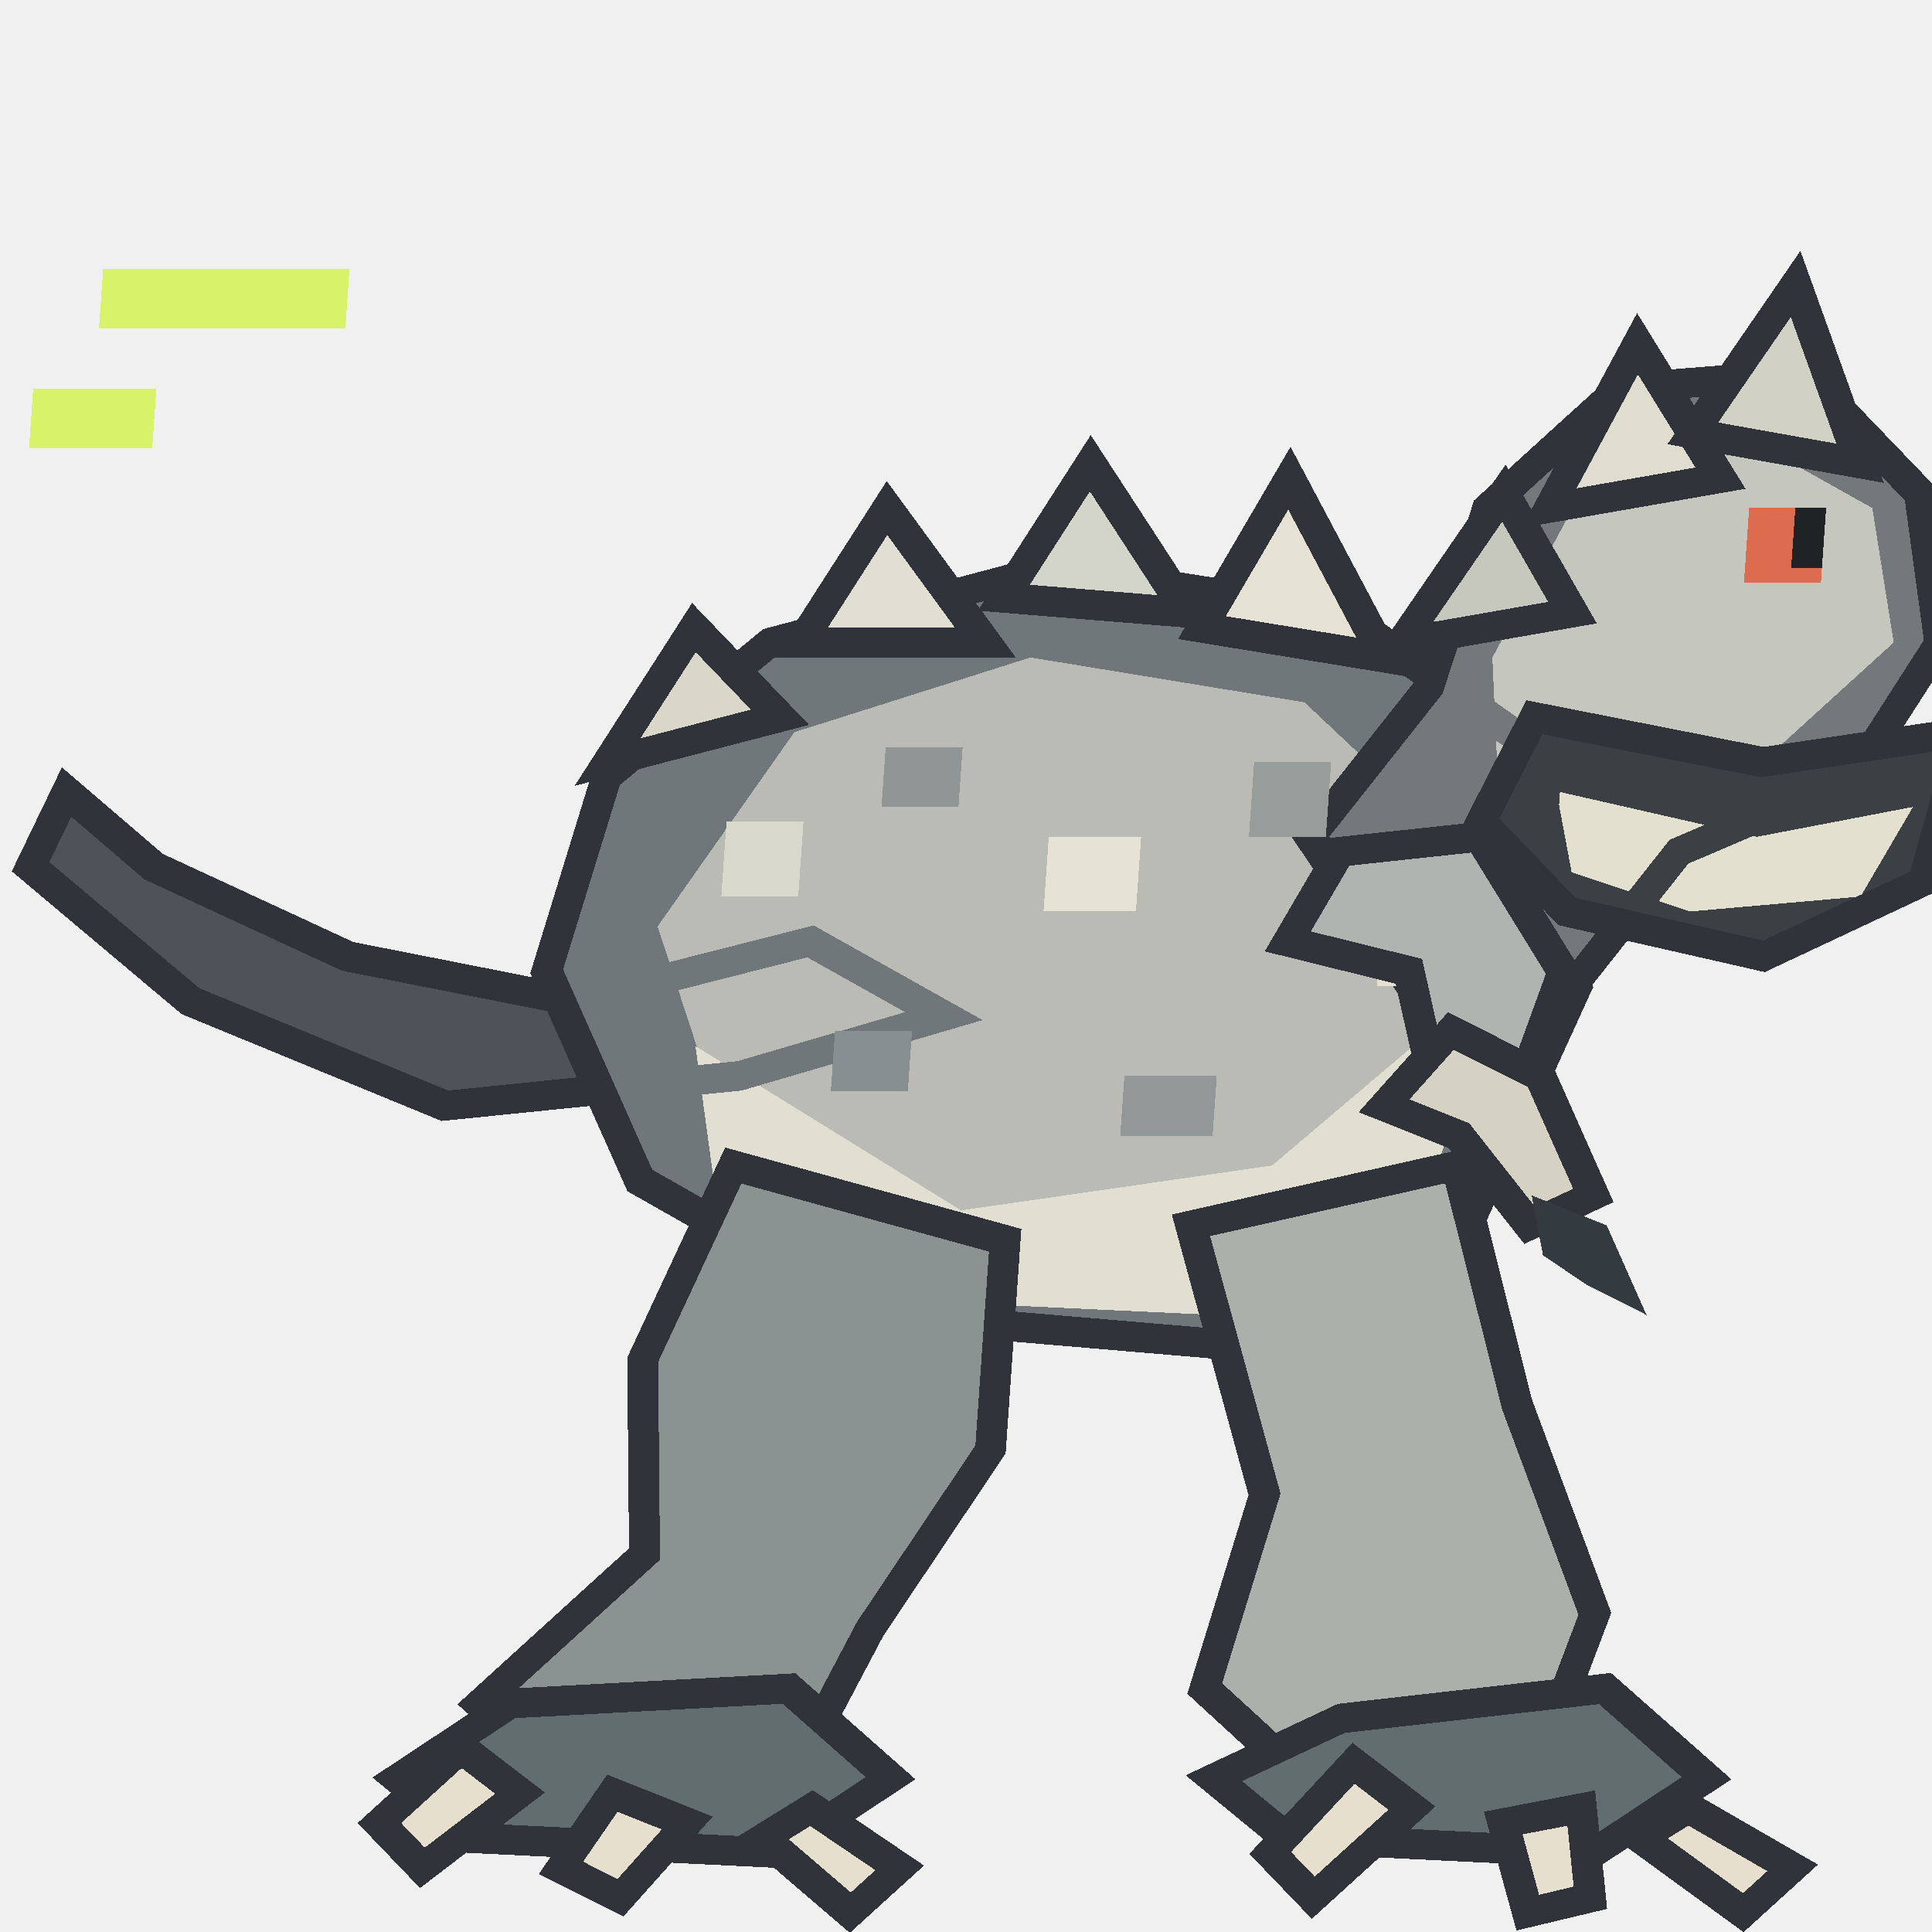
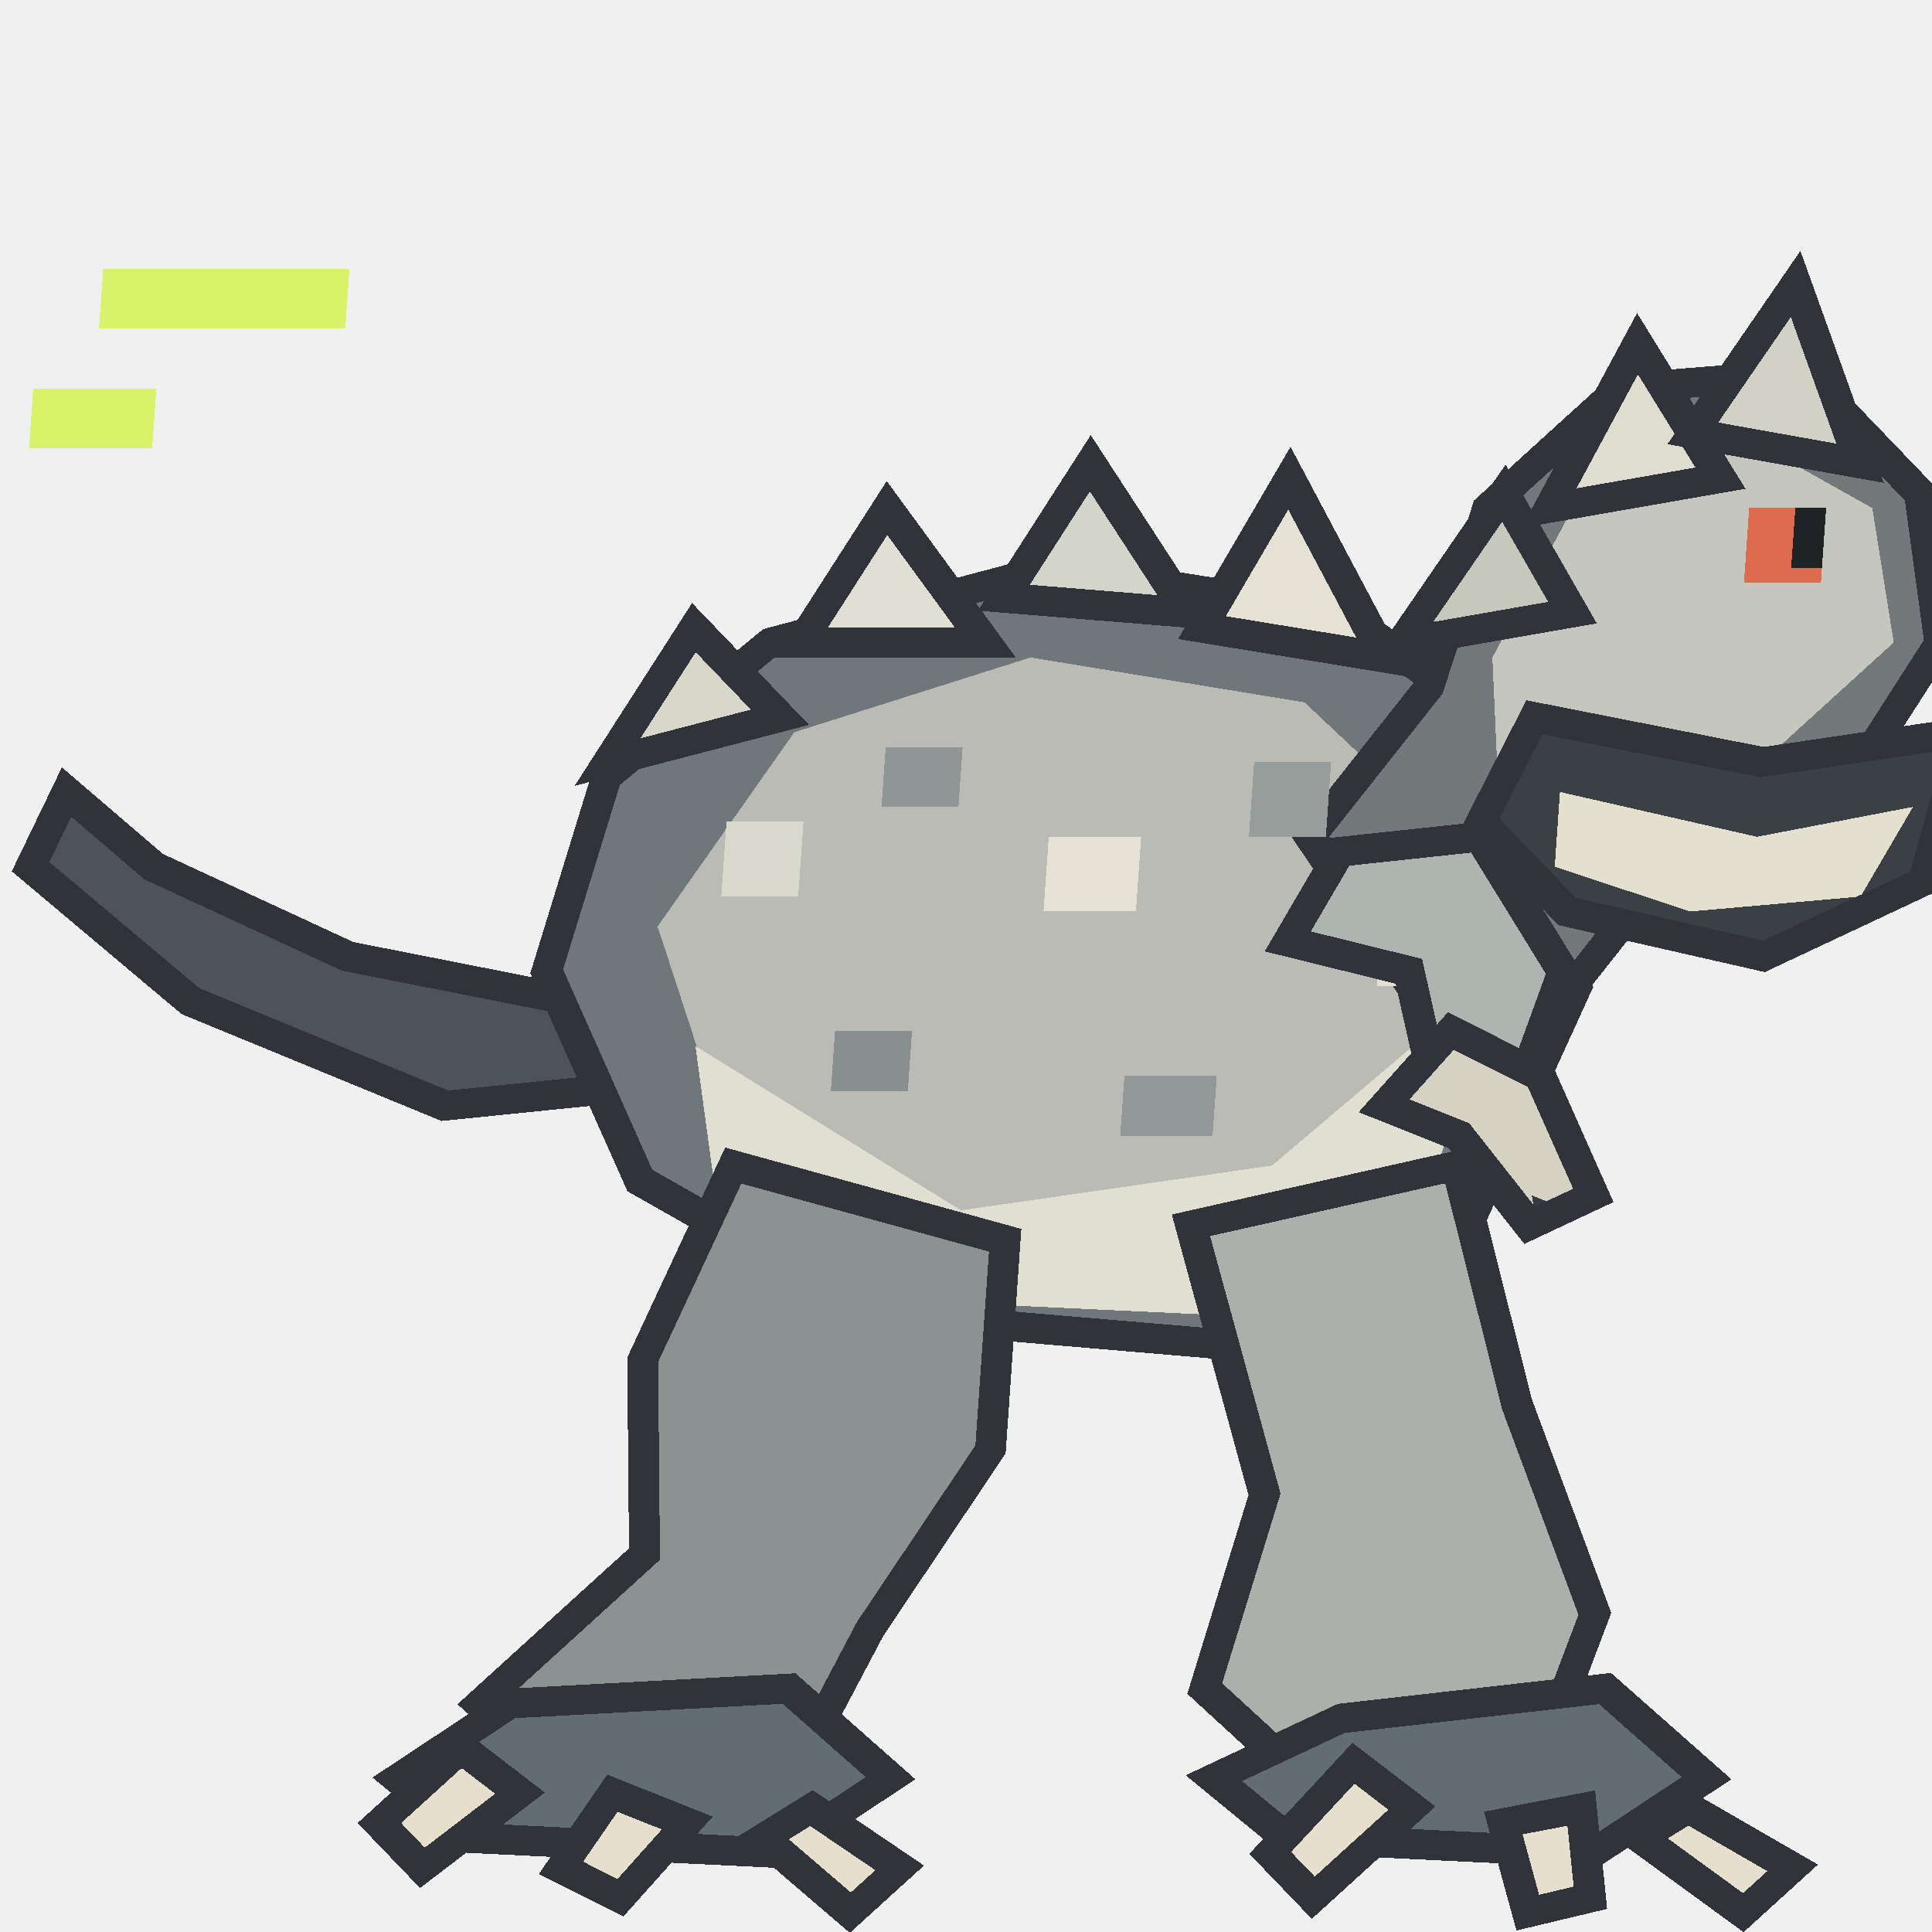
<svg xmlns="http://www.w3.org/2000/svg" data-pose="attack" data-feet-orientation="forward" viewBox="0 0 128 128" shape-rendering="crispEdges" role="img" aria-label="Indominus Rex" data-character="Indominus Rex" data-species="Indominus rex hybrid" data-origin="Jurassic World" data-anatomy="massive pale theropod elongated skull dorsal osteoderms powerful hindlimbs">
  <g data-pose-transform="attack" transform="translate(4 0) skewX(-4) scale(1.02 .99)">
    <g stroke="#30343a" stroke-width="2" stroke-linejoin="miter">
      <defs>
-         <mask id="dino-outline-mask-2" maskUnits="userSpaceOnUse" x="0" y="0" width="128" height="128" style="mask-type:luminance">
+         <mask id="dino-ink-mask-1" maskUnits="userSpaceOnUse" x="0" y="0" width="128" height="128" style="mask-type:luminance">
          <g fill="#ffffff" stroke="none">
-             <polygon points="53,63 38,67 23,64 10,58 4,53 2,58 13,67 30,74 49,72 62,68" />
-             <polygon points="36,65 39,52 49,43 67,38 86,41 99,50 103,66 97,82 82,90 59,88 43,79" />
-             <polygon points="85,56 92,46 95,34 103,26 115,25 123,33 125,43 120,52 109,57 102,67 93,67" />
-             <polygon points="99,48 114,51 127,49 125,59 115,64 102,61 96,55" />
-             <polygon points="39,51 44,42 50,48" />
-             <polygon points="51,43 56,34 63,43" />
-             <polygon points="64,40 69,31 76,41" />
-             <polygon points="77,42 82,32 89,44" />
-             <polygon points="90,43 96,33 101,41" />
-             <polygon points="99,34 104,23 110,32" />
-             <polygon points="108,29 114,19 119,31" />
-             <polygon points="87,57 96,56 102,65 100,72 94,72 92,65 84,63" />
-             <polygon points="95,69 101,72 105,80 101,82 96,76 91,74" />
+             <polygon points="36,65 39,52 49,43 67,38 86,41 99,50 103,66 97,82 82,90 59,88 43,79" fill="#ffffff" stroke="none" />
+           </g>
+           <polygon points="36,65 39,52 49,43 67,38 86,41 99,50 103,66 97,82 82,90 59,88 43,79" fill="none" stroke="#000000" stroke-width="2" stroke-linejoin="miter" />
+         </mask>
+         <mask id="dino-ink-mask-2" maskUnits="userSpaceOnUse" x="0" y="0" width="128" height="128" style="mask-type:luminance">
+           <g fill="#ffffff" stroke="none">
+             <polygon points="85,56 92,46 95,34 103,26 115,25 123,33 125,43 120,52 109,57 102,67 93,67" fill="#ffffff" stroke="none" />
+           </g>
+           <polygon points="85,56 92,46 95,34 103,26 115,25 123,33 125,43 120,52 109,57 102,67 93,67" fill="none" stroke="#000000" stroke-width="2" stroke-linejoin="miter" />
+         </mask>
+         <mask id="dino-ink-mask-3" maskUnits="userSpaceOnUse" x="0" y="0" width="128" height="128" style="mask-type:luminance">
+           <g fill="#ffffff" stroke="none">
+             <polygon points="99,48 114,51 127,49 125,59 115,64 102,61 96,55" fill="#ffffff" stroke="none" />
+           </g>
+           <polygon points="99,48 114,51 127,49 125,59 115,64 102,61 96,55" fill="none" stroke="#000000" stroke-width="2" stroke-linejoin="miter" />
+         </mask>
+         <mask id="dino-ink-mask-4" maskUnits="userSpaceOnUse" x="0" y="0" width="128" height="128" style="mask-type:luminance">
+           <g fill="#ffffff" stroke="none">
+             <polygon points="53,63 38,67 23,64 10,58 4,53 2,58 13,67 30,74 49,72 62,68" fill="#ffffff" stroke="none" />
+             <polygon points="36,65 39,52 49,43 67,38 86,41 99,50 103,66 97,82 82,90 59,88 43,79" fill="#ffffff" stroke="none" />
+             <polygon points="85,56 92,46 95,34 103,26 115,25 123,33 125,43 120,52 109,57 102,67 93,67" fill="#ffffff" stroke="none" />
+             <polygon points="99,48 114,51 127,49 125,59 115,64 102,61 96,55" fill="#ffffff" stroke="none" />
+             <polygon points="39,51 44,42 50,48" fill="#ffffff" stroke="none" />
+             <polygon points="51,43 56,34 63,43" fill="#ffffff" stroke="none" />
+             <polygon points="64,40 69,31 76,41" fill="#ffffff" stroke="none" />
+             <polygon points="77,42 82,32 89,44" fill="#ffffff" stroke="none" />
+             <polygon points="90,43 96,33 101,41" fill="#ffffff" stroke="none" />
+             <polygon points="99,34 104,23 110,32" fill="#ffffff" stroke="none" />
+             <polygon points="108,29 114,19 119,31" fill="#ffffff" stroke="none" />
+             <polygon points="87,57 96,56 102,65 100,72 94,72 92,65 84,63" fill="#ffffff" stroke="none" />
+             <polygon points="95,69 101,72 105,80 101,82 96,76 91,74" fill="#ffffff" stroke="none" />
+             <polygon points="49,78 67,83 67,97 60,109 56,118 42,120 35,114 45,104 44,91" fill="#ffffff" stroke="none" />
+             <polygon points="79,82 96,78 101,94 107,108 104,118 91,121 82,113 85,100" fill="#ffffff" stroke="none" />
+             <polygon points="37,114 55,113 62,119 55,124 35,123 30,119" fill="#ffffff" stroke="none" />
+             <polygon points="91,115 108,113 115,119 108,124 88,123 83,119" fill="#ffffff" stroke="none" />
+             <polygon points="38,120 32,125 29,122 34,117" fill="#ffffff" stroke="none" />
+             <polygon points="49,122 45,127 41,125 44,120" fill="#ffffff" stroke="none" />
+             <polygon points="57,121 63,125 60,128 54,123" fill="#ffffff" stroke="none" />
+             <polygon points="96,121 90,127 87,124 92,118" fill="#ffffff" stroke="none" />
+             <polygon points="107,121 108,127 104,128 102,122" fill="#ffffff" stroke="none" />
+             <polygon points="114,121 121,125 118,128 111,123" fill="#ffffff" stroke="none" />
          </g>
          <polygon points="53,63 38,67 23,64 10,58 4,53 2,58 13,67 30,74 49,72 62,68" fill="none" stroke="#000000" stroke-width="2" stroke-linejoin="miter" />
          <polygon points="36,65 39,52 49,43 67,38 86,41 99,50 103,66 97,82 82,90 59,88 43,79" fill="none" stroke="#000000" stroke-width="2" stroke-linejoin="miter" />
          <polygon points="85,56 92,46 95,34 103,26 115,25 123,33 125,43 120,52 109,57 102,67 93,67" fill="none" stroke="#000000" stroke-width="2" stroke-linejoin="miter" />
          <polygon points="99,48 114,51 127,49 125,59 115,64 102,61 96,55" fill="none" stroke="#000000" stroke-width="2" stroke-linejoin="miter" />
          <polygon points="39,51 44,42 50,48" fill="none" stroke="#000000" stroke-width="2" stroke-linejoin="miter" />
          <polygon points="51,43 56,34 63,43" fill="none" stroke="#000000" stroke-width="2" stroke-linejoin="miter" />
          <polygon points="64,40 69,31 76,41" fill="none" stroke="#000000" stroke-width="2" stroke-linejoin="miter" />
          <polygon points="77,42 82,32 89,44" fill="none" stroke="#000000" stroke-width="2" stroke-linejoin="miter" />
          <polygon points="90,43 96,33 101,41" fill="none" stroke="#000000" stroke-width="2" stroke-linejoin="miter" />
          <polygon points="99,34 104,23 110,32" fill="none" stroke="#000000" stroke-width="2" stroke-linejoin="miter" />
          <polygon points="108,29 114,19 119,31" fill="none" stroke="#000000" stroke-width="2" stroke-linejoin="miter" />
          <polygon points="87,57 96,56 102,65 100,72 94,72 92,65 84,63" fill="none" stroke="#000000" stroke-width="2" stroke-linejoin="miter" />
          <polygon points="95,69 101,72 105,80 101,82 96,76 91,74" fill="none" stroke="#000000" stroke-width="2" stroke-linejoin="miter" />
+           <polygon points="49,78 67,83 67,97 60,109 56,118 42,120 35,114 45,104 44,91" fill="none" stroke="#000000" stroke-width="2" stroke-linejoin="miter" />
+           <polygon points="79,82 96,78 101,94 107,108 104,118 91,121 82,113 85,100" fill="none" stroke="#000000" stroke-width="2" stroke-linejoin="miter" />
+           <polygon points="37,114 55,113 62,119 55,124 35,123 30,119" fill="none" stroke="#000000" stroke-width="2" stroke-linejoin="miter" />
+           <polygon points="91,115 108,113 115,119 108,124 88,123 83,119" fill="none" stroke="#000000" stroke-width="2" stroke-linejoin="miter" />
+           <polygon points="38,120 32,125 29,122 34,117" fill="none" stroke="#000000" stroke-width="2" stroke-linejoin="miter" />
+           <polygon points="49,122 45,127 41,125 44,120" fill="none" stroke="#000000" stroke-width="2" stroke-linejoin="miter" />
+           <polygon points="57,121 63,125 60,128 54,123" fill="none" stroke="#000000" stroke-width="2" stroke-linejoin="miter" />
+           <polygon points="96,121 90,127 87,124 92,118" fill="none" stroke="#000000" stroke-width="2" stroke-linejoin="miter" />
+           <polygon points="107,121 108,127 104,128 102,122" fill="none" stroke="#000000" stroke-width="2" stroke-linejoin="miter" />
+           <polygon points="114,121 121,125 118,128 111,123" fill="none" stroke="#000000" stroke-width="2" stroke-linejoin="miter" />
        </mask>
      </defs>
      <polygon points="53,63 38,67 23,64 10,58 4,53 2,58 13,67 30,74 49,72 62,68" fill="#4d5358" />
      <polygon points="36,65 39,52 49,43 67,38 86,41 99,50 103,66 97,82 82,90 59,88 43,79" fill="#70777a" />
-       <polygon points="43,62 51,49 66,44 84,47 95,57 96,72 83,83 62,83 48,75" fill="#b9bbb4" stroke="none" mask="url(#dino-outline-mask-2)" />
-       <polygon points="46,70 64,81 84,78 98,65 94,81 81,88 60,87 48,80" fill="#e1dfd2" stroke="none" mask="url(#dino-outline-mask-2)" />
+       <polygon points="43,62 51,49 66,44 84,47 95,57 96,72 83,83 62,83 48,75" fill="#b9bbb4" stroke="none" mask="url(#dino-ink-mask-1)" />
+       <polygon points="46,70 64,81 84,78 98,65 94,81 81,88 60,87 48,80" fill="#e1dfd2" stroke="none" mask="url(#dino-ink-mask-1)" />
      <polygon points="85,56 92,46 95,34 103,26 115,25 123,33 125,43 120,52 109,57 102,67 93,67" fill="#73797b" />
-       <polygon points="96,44 101,33 111,29 120,34 122,43 115,50 103,55 97,53" fill="#c5c6bd" stroke="none" mask="url(#dino-outline-mask-2)" />
+       <polygon points="96,44 101,33 111,29 120,34 122,43 115,50 103,55 97,53" fill="#c5c6bd" stroke="none" mask="url(#dino-ink-mask-2)" />
      <polygon points="99,48 114,51 127,49 125,59 115,64 102,61 96,55" fill="#3a4044" />
-       <polygon points="101,53 114,56 124,54 121,60 110,61 101,58" fill="#e4e0d0" stroke="none" mask="url(#dino-outline-mask-2)" />
+       <polygon points="101,53 114,56 124,54 121,60 110,61 101,58" fill="#e4e0d0" stroke="none" mask="url(#dino-ink-mask-3)" />
      <polygon points="39,51 44,42 50,48" fill="#d9d7c9" />
      <polygon points="51,43 56,34 63,43" fill="#e1dfd3" />
      <polygon points="64,40 69,31 76,41" fill="#d4d5ca" />
      <polygon points="77,42 82,32 89,44" fill="#e5e1d4" />
      <polygon points="90,43 96,33 101,41" fill="#c6c7bd" />
      <polygon points="99,34 104,23 110,32" fill="#dfddd0" />
      <polygon points="108,29 114,19 119,31" fill="#d1d1c6" />
-       <rect x="47" y="55" width="5" height="5" fill="#d9d8cc" stroke="none" />
-       <rect x="57" y="50" width="5" height="4" fill="#8f9695" stroke="none" />
-       <rect x="68" y="56" width="6" height="5" fill="#e6e2d5" stroke="none" />
-       <rect x="81" y="51" width="5" height="5" fill="#969d9b" stroke="none" />
-       <rect x="90" y="61" width="5" height="5" fill="#e5e0d3" stroke="none" />
-       <rect x="55" y="69" width="5" height="4" fill="#878f91" stroke="none" />
-       <rect x="74" y="72" width="6" height="4" fill="#929897" stroke="none" />
+       <rect x="47" y="55" width="5" height="5" fill="#d9d8cc" stroke="none" mask="url(#dino-ink-mask-1)" />
+       <rect x="57" y="50" width="5" height="4" fill="#8f9695" stroke="none" mask="url(#dino-ink-mask-1)" />
+       <rect x="68" y="56" width="6" height="5" fill="#e6e2d5" stroke="none" mask="url(#dino-ink-mask-1)" />
+       <rect x="81" y="51" width="5" height="5" fill="#969d9b" stroke="none" mask="url(#dino-ink-mask-1)" />
+       <rect x="90" y="61" width="5" height="5" fill="#e5e0d3" stroke="none" mask="url(#dino-ink-mask-1)" />
+       <rect x="55" y="69" width="5" height="4" fill="#878f91" stroke="none" mask="url(#dino-ink-mask-1)" />
+       <rect x="74" y="72" width="6" height="4" fill="#929897" stroke="none" mask="url(#dino-ink-mask-1)" />
      <polygon points="87,57 96,56 102,65 100,72 94,72 92,65 84,63" fill="#aeb4b0" />
      <polygon points="95,69 101,72 105,80 101,82 96,76 91,74" fill="#d5d2c4" />
-       <polygon points="101,80 106,82 109,88 105,86 102,84" fill="#343b40" stroke="none" />
-       <polygon points="96,78 99,84 99,90 95,85 93,81" fill="#343b40" stroke="none" mask="url(#dino-outline-mask-2)" />
-       <rect x="112" y="34" width="5" height="5" fill="#dc6b50" stroke="none" />
-       <rect x="115" y="34" width="2" height="4" fill="#202326" stroke="none" />
+       <polygon points="101,80 106,82 109,88 105,86 102,84" fill="#343b40" stroke="none" mask="url(#dino-ink-mask-4)" />
+       <polygon points="96,78 99,84 99,90 95,85 93,81" fill="#343b40" stroke="none" mask="url(#dino-ink-mask-4)" />
+       <rect x="112" y="34" width="5" height="5" fill="#dc6b50" stroke="none" mask="url(#dino-ink-mask-2)" />
+       <rect x="115" y="34" width="2" height="4" fill="#202326" stroke="none" mask="url(#dino-ink-mask-2)" />
    </g>
    <g data-foot-facing="forward" stroke="#30343a" stroke-width="2" stroke-linejoin="miter">
      <polygon points="49,78 67,83 67,97 60,109 56,118 42,120 35,114 45,104 44,91" fill="#8b9392" />
      <polygon points="79,82 96,78 101,94 107,108 104,118 91,121 82,113 85,100" fill="#abb0ab" />
      <polygon points="37,114 55,113 62,119 55,124 35,123 30,119" fill="#626d70" />
      <polygon points="91,115 108,113 115,119 108,124 88,123 83,119" fill="#626d70" />
      <polygon points="38,120 32,125 29,122 34,117" fill="#e6dfce" />
      <polygon points="49,122 45,127 41,125 44,120" fill="#e6dfce" />
      <polygon points="57,121 63,125 60,128 54,123" fill="#e6dfce" />
      <polygon points="96,121 90,127 87,124 92,118" fill="#e6dfce" />
      <polygon points="107,121 108,127 104,128 102,122" fill="#e6dfce" />
      <polygon points="114,121 121,125 118,128 111,123" fill="#e6dfce" />
    </g>
    <g data-motion-accent="attack" shape-rendering="crispEdges">
      <path d="M4 18h16v4H4zM0 26h8v4H0z" fill="#d8f36a" />
    </g>
  </g>
</svg>
